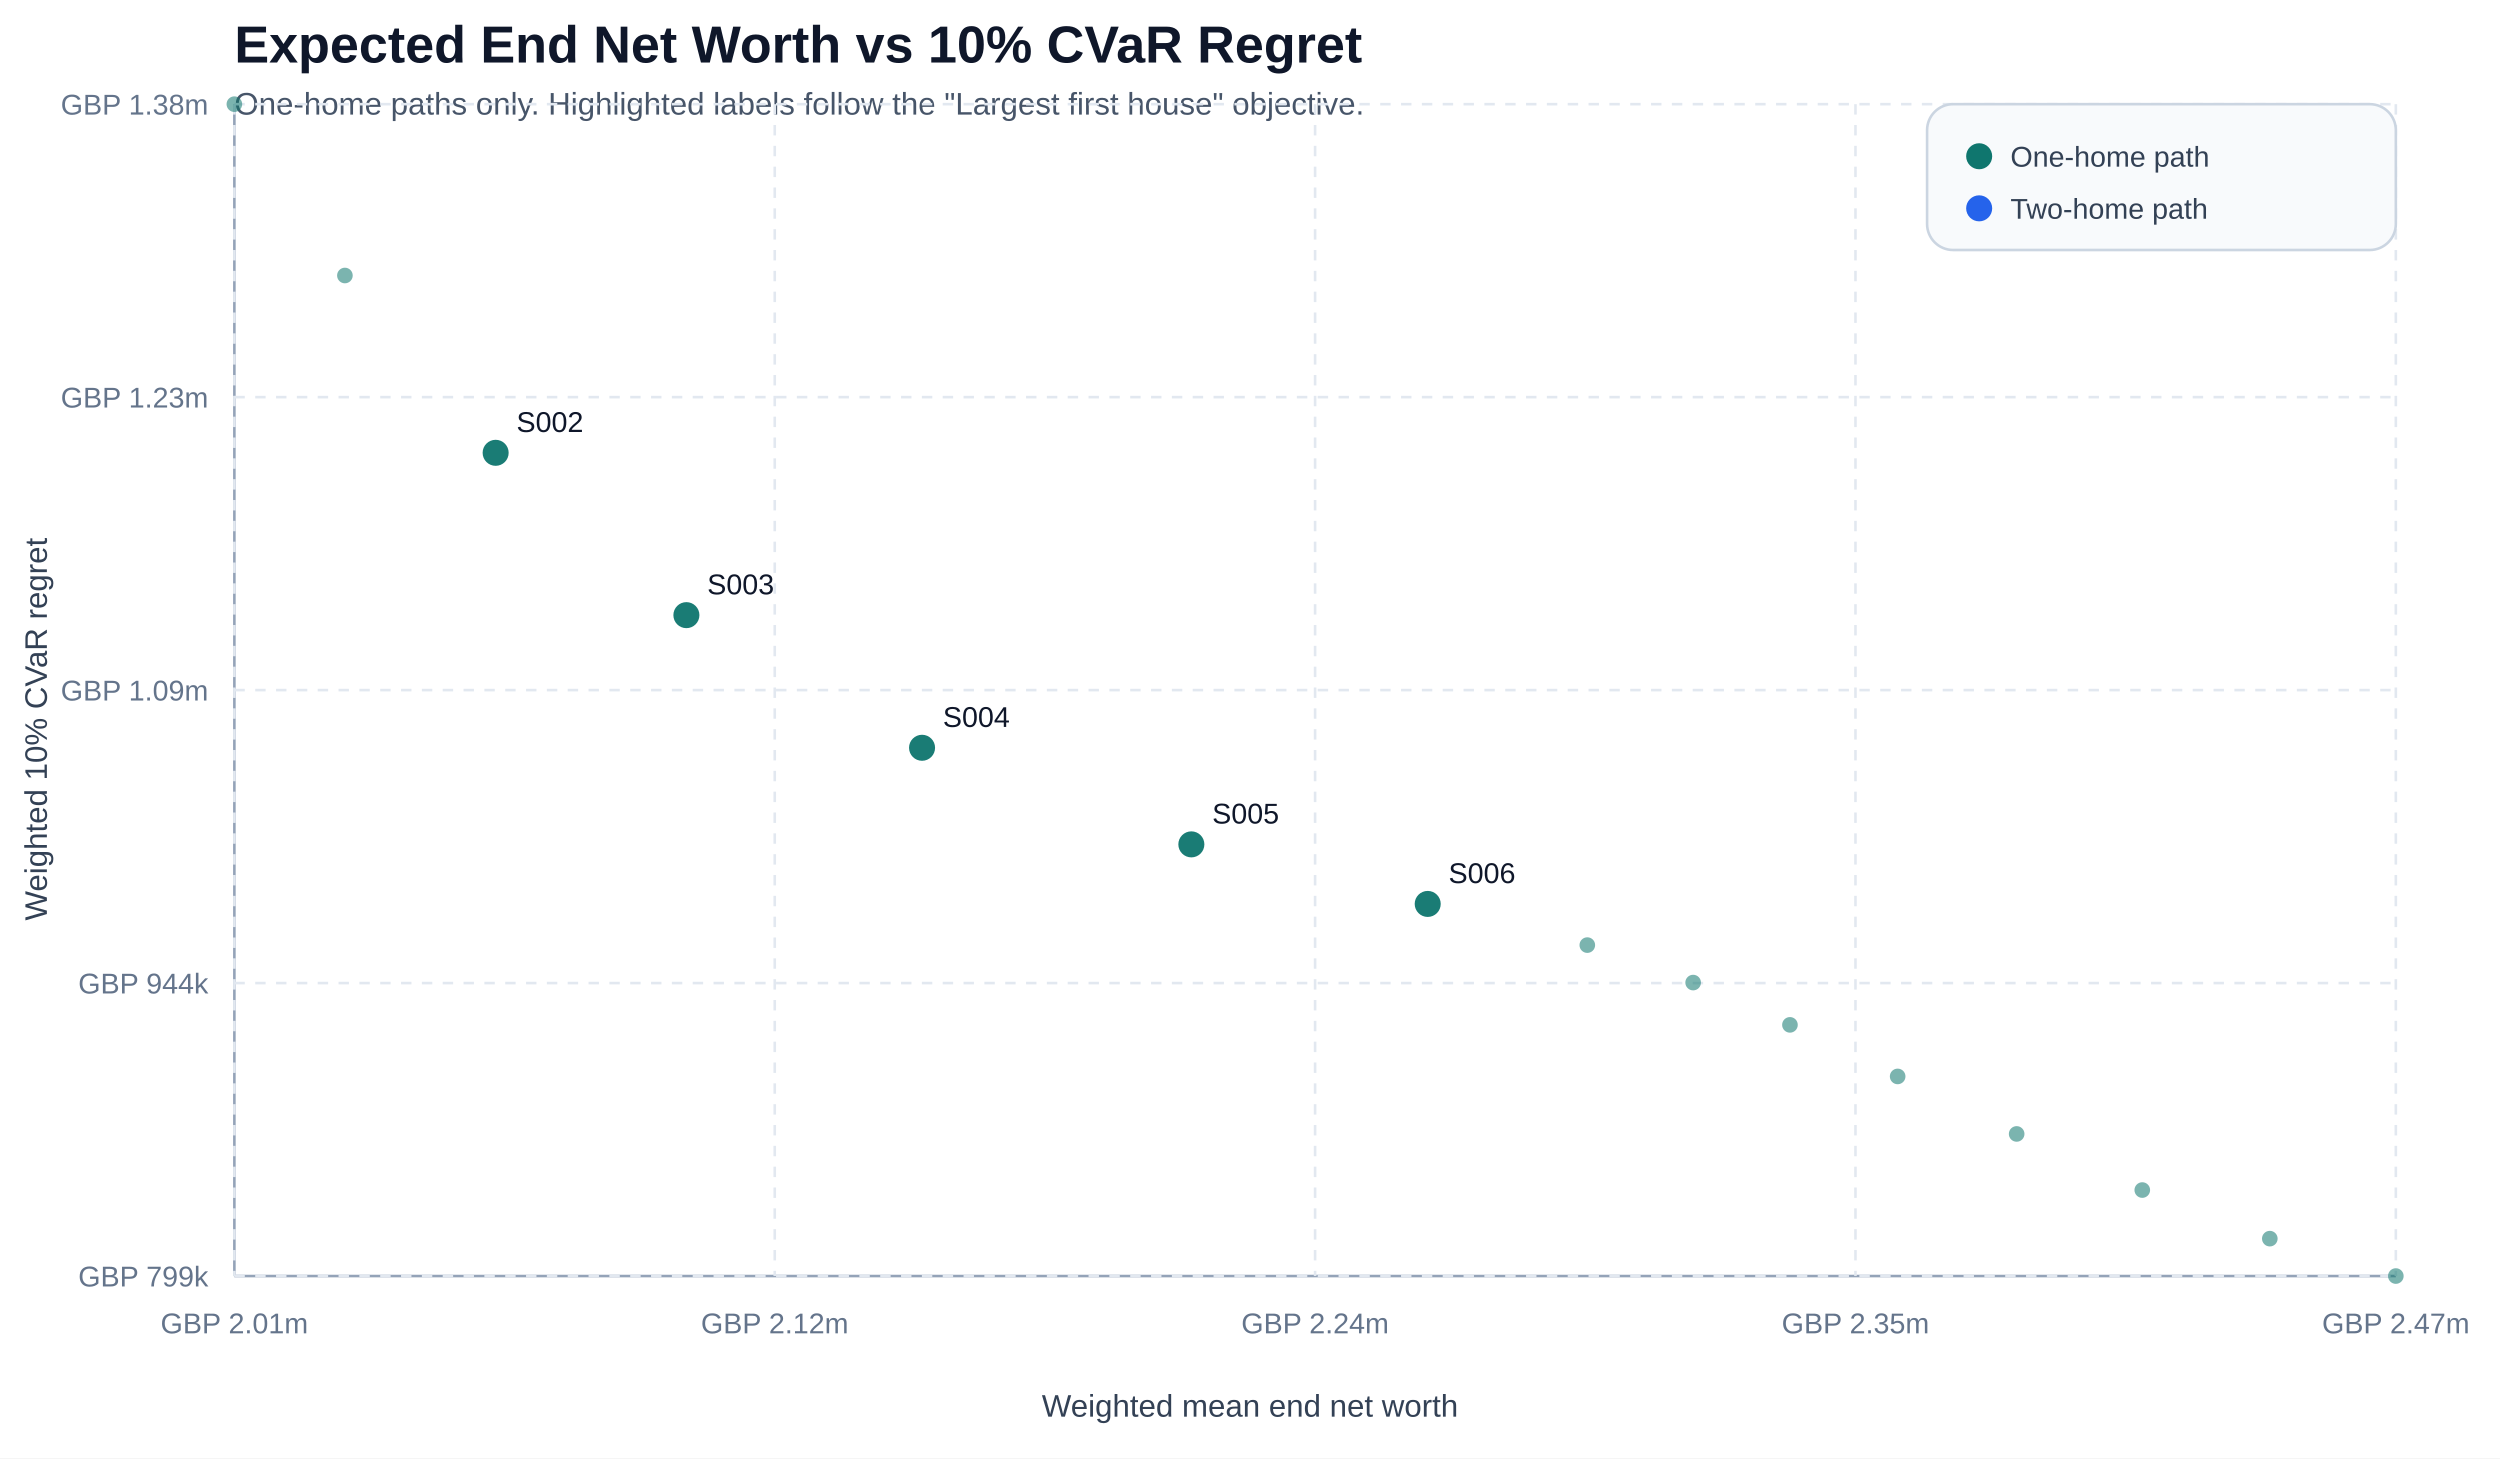
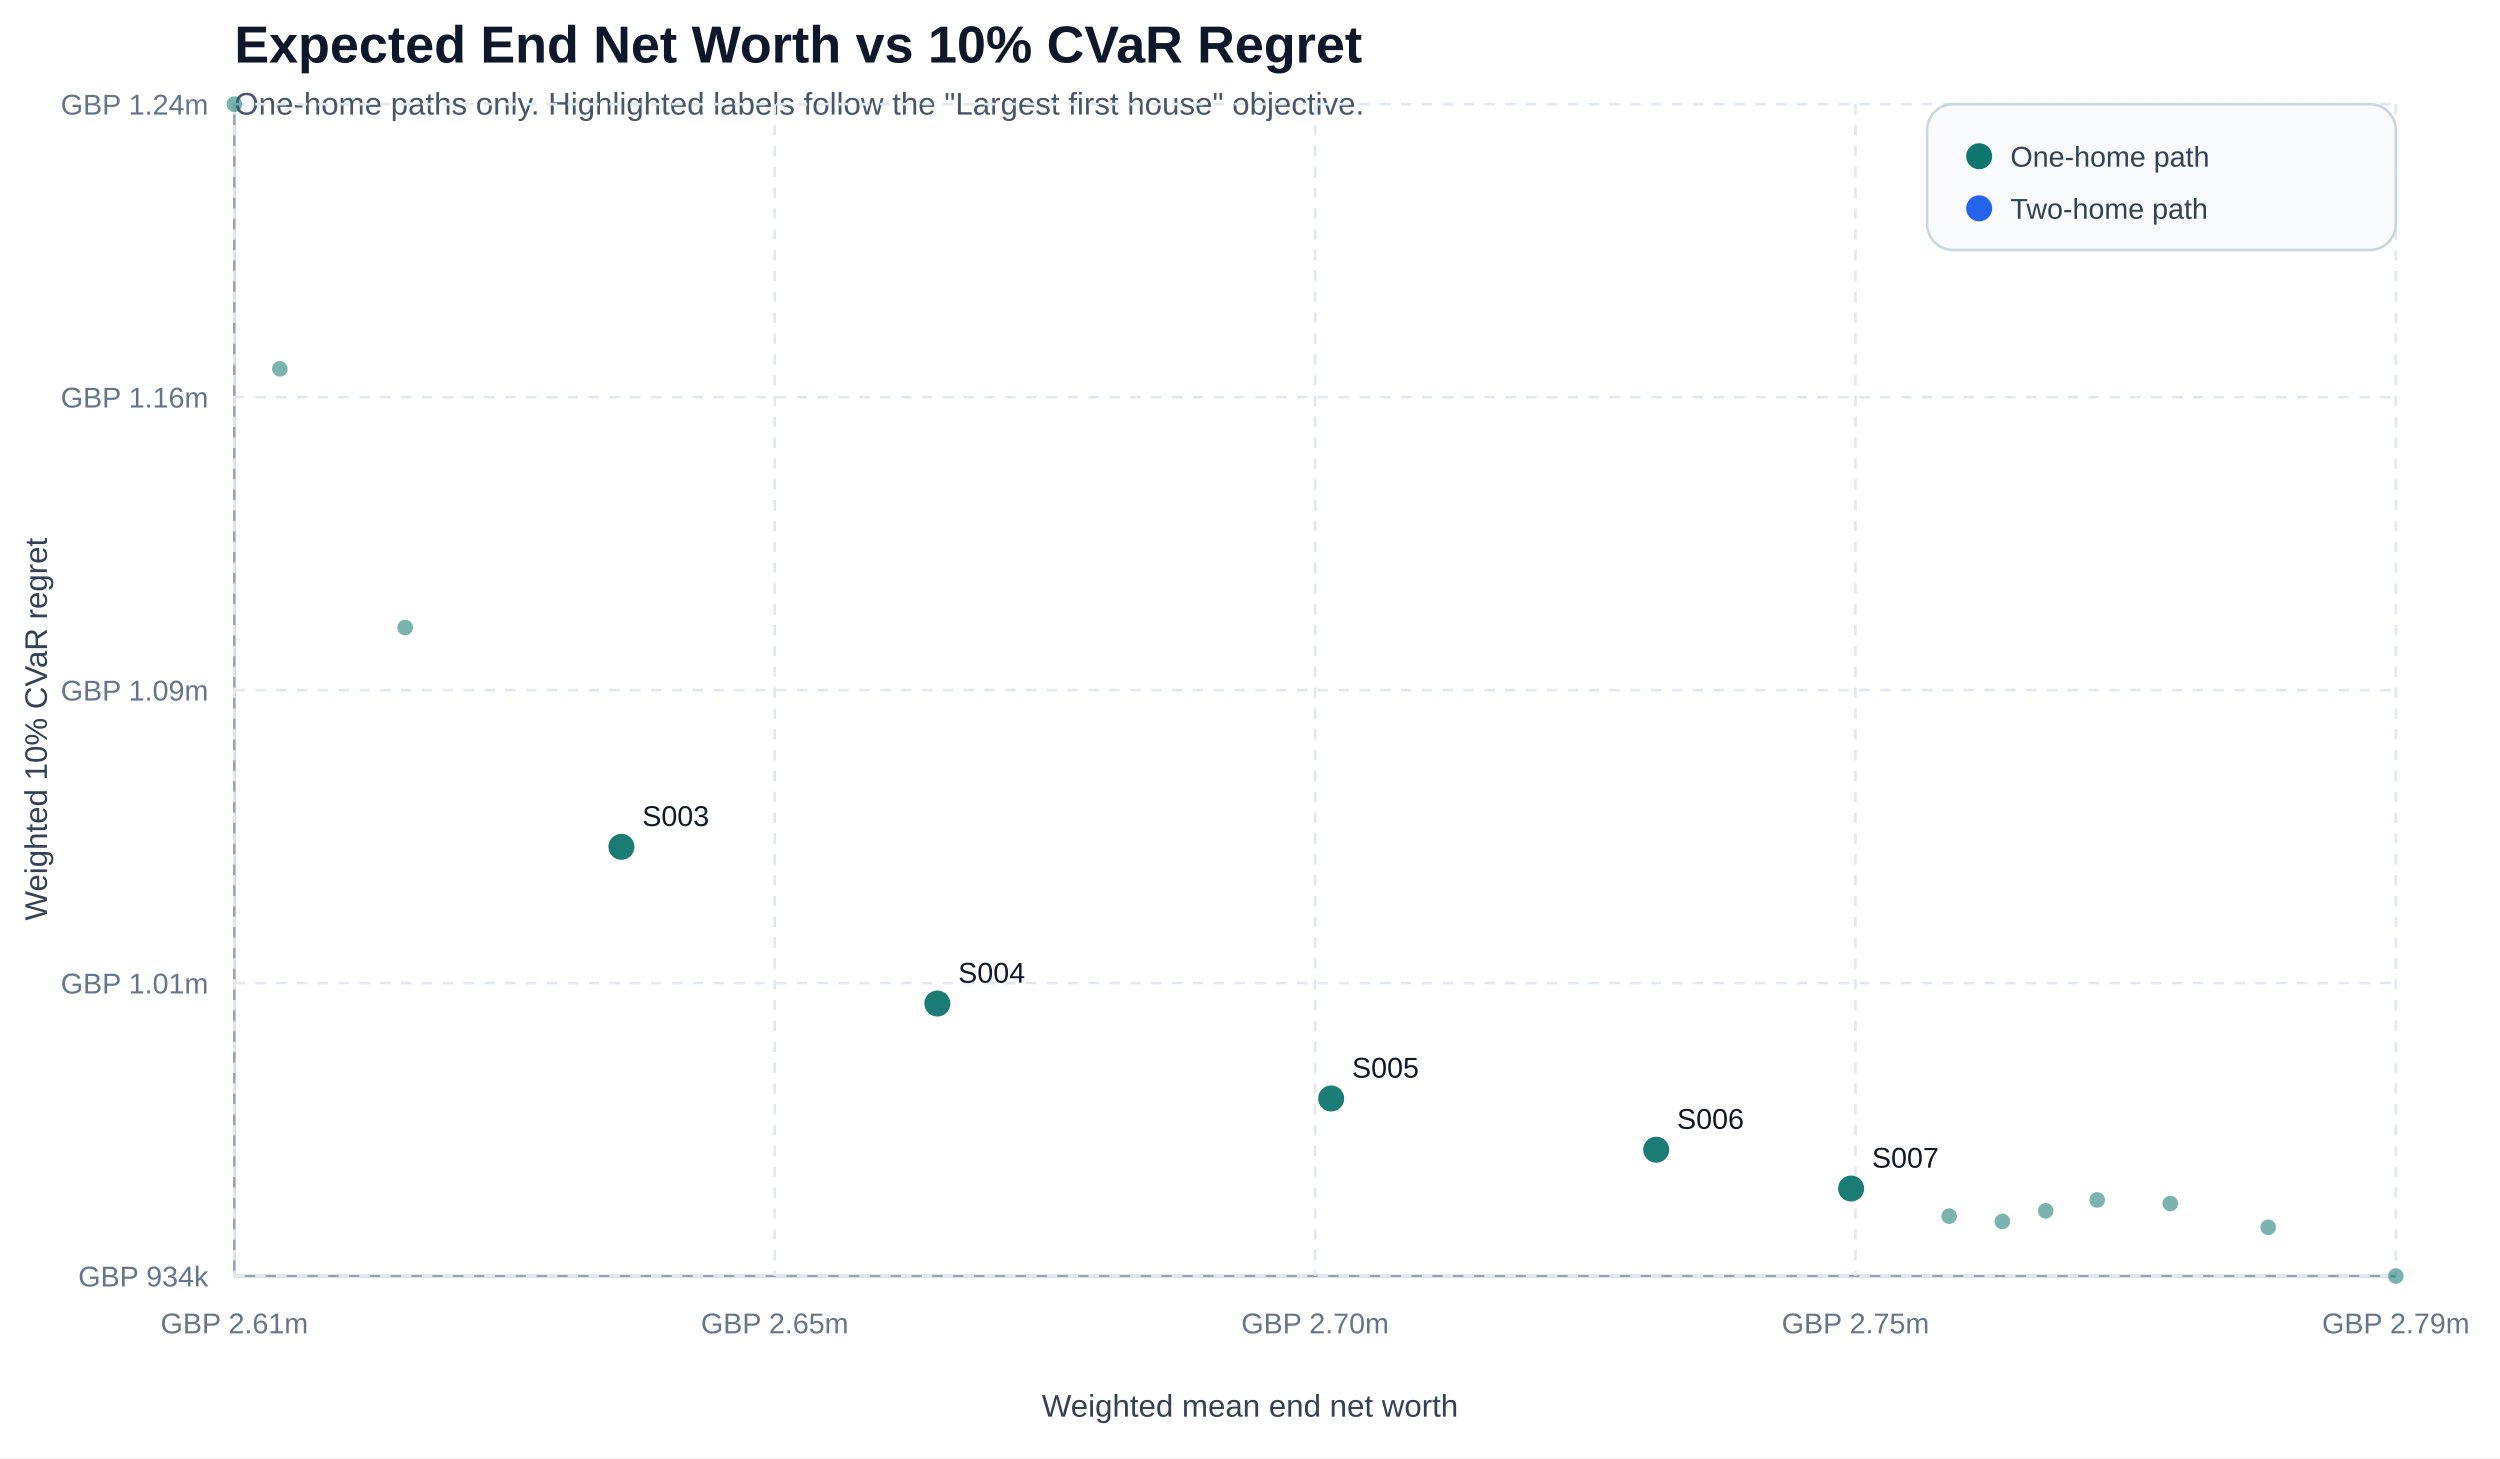
<svg xmlns="http://www.w3.org/2000/svg" width="960" height="560" viewBox="0 0 960 560">
  <rect width="960" height="560" fill="#ffffff" />
  <text x="90" y="24" font-size="20" font-family="Arial, sans-serif" font-weight="700" fill="#0f172a">Expected End Net Worth vs 10% CVaR Regret</text>
  <text x="90" y="44" font-size="12" font-family="Arial, sans-serif" fill="#475569">One-home paths only. Highlighted labels follow the "Largest first house" objective.</text>
  <line x1="90" y1="490" x2="920" y2="490" stroke="#94a3b8" />
  <line x1="90" y1="40" x2="90" y2="490" stroke="#94a3b8" />
  <line x1="90" y1="40" x2="90" y2="490" stroke="#e2e8f0" stroke-dasharray="4 4" />
  <line x1="90" y1="490" x2="920" y2="490" stroke="#e2e8f0" stroke-dasharray="4 4" />
-   <text x="90" y="512" text-anchor="middle" font-size="11" font-family="Arial, sans-serif" fill="#64748b">GBP 2.01m</text>
-   <text x="80" y="494" text-anchor="end" font-size="11" font-family="Arial, sans-serif" fill="#64748b">GBP 799k</text>
+   <text x="90" y="512" text-anchor="middle" font-size="11" font-family="Arial, sans-serif" fill="#64748b">GBP 2.61m</text>
+   <text x="80" y="494" text-anchor="end" font-size="11" font-family="Arial, sans-serif" fill="#64748b">GBP 934k</text>
  <line x1="297.5" y1="40" x2="297.5" y2="490" stroke="#e2e8f0" stroke-dasharray="4 4" />
  <line x1="90" y1="377.5" x2="920" y2="377.5" stroke="#e2e8f0" stroke-dasharray="4 4" />
-   <text x="297.5" y="512" text-anchor="middle" font-size="11" font-family="Arial, sans-serif" fill="#64748b">GBP 2.12m</text>
-   <text x="80" y="381.5" text-anchor="end" font-size="11" font-family="Arial, sans-serif" fill="#64748b">GBP 944k</text>
+   <text x="297.5" y="512" text-anchor="middle" font-size="11" font-family="Arial, sans-serif" fill="#64748b">GBP 2.65m</text>
+   <text x="80" y="381.5" text-anchor="end" font-size="11" font-family="Arial, sans-serif" fill="#64748b">GBP 1.01m</text>
  <line x1="505" y1="40" x2="505" y2="490" stroke="#e2e8f0" stroke-dasharray="4 4" />
  <line x1="90" y1="265" x2="920" y2="265" stroke="#e2e8f0" stroke-dasharray="4 4" />
-   <text x="505" y="512" text-anchor="middle" font-size="11" font-family="Arial, sans-serif" fill="#64748b">GBP 2.24m</text>
+   <text x="505" y="512" text-anchor="middle" font-size="11" font-family="Arial, sans-serif" fill="#64748b">GBP 2.70m</text>
  <text x="80" y="269" text-anchor="end" font-size="11" font-family="Arial, sans-serif" fill="#64748b">GBP 1.09m</text>
  <line x1="712.5" y1="40" x2="712.5" y2="490" stroke="#e2e8f0" stroke-dasharray="4 4" />
  <line x1="90" y1="152.5" x2="920" y2="152.5" stroke="#e2e8f0" stroke-dasharray="4 4" />
-   <text x="712.5" y="512" text-anchor="middle" font-size="11" font-family="Arial, sans-serif" fill="#64748b">GBP 2.35m</text>
-   <text x="80" y="156.5" text-anchor="end" font-size="11" font-family="Arial, sans-serif" fill="#64748b">GBP 1.23m</text>
+   <text x="712.5" y="512" text-anchor="middle" font-size="11" font-family="Arial, sans-serif" fill="#64748b">GBP 2.75m</text>
+   <text x="80" y="156.5" text-anchor="end" font-size="11" font-family="Arial, sans-serif" fill="#64748b">GBP 1.16m</text>
  <line x1="920" y1="40" x2="920" y2="490" stroke="#e2e8f0" stroke-dasharray="4 4" />
  <line x1="90" y1="40" x2="920" y2="40" stroke="#e2e8f0" stroke-dasharray="4 4" />
-   <text x="920" y="512" text-anchor="middle" font-size="11" font-family="Arial, sans-serif" fill="#64748b">GBP 2.47m</text>
-   <text x="80" y="44" text-anchor="end" font-size="11" font-family="Arial, sans-serif" fill="#64748b">GBP 1.38m</text>
+   <text x="920" y="512" text-anchor="middle" font-size="11" font-family="Arial, sans-serif" fill="#64748b">GBP 2.79m</text>
+   <text x="80" y="44" text-anchor="end" font-size="11" font-family="Arial, sans-serif" fill="#64748b">GBP 1.24m</text>
  <polyline points="920,490" fill="none" stroke="#0f766e" stroke-width="2.5" />
-   <circle cx="354.068" cy="287.147" r="5" fill="#0f766e" opacity="0.95" />
-   <text x="362.068" y="279.147" font-size="11" font-family="Arial, sans-serif" fill="#0f172a">S004</text>
-   <circle cx="457.48" cy="324.239" r="5" fill="#0f766e" opacity="0.95" />
-   <text x="465.48" y="316.239" font-size="11" font-family="Arial, sans-serif" fill="#0f172a">S005</text>
-   <circle cx="263.576" cy="236.216" r="5" fill="#0f766e" opacity="0.95" />
-   <text x="271.576" y="228.216" font-size="11" font-family="Arial, sans-serif" fill="#0f172a">S003</text>
-   <circle cx="548.241" cy="347.108" r="5" fill="#0f766e" opacity="0.95" />
-   <text x="556.241" y="339.108" font-size="11" font-family="Arial, sans-serif" fill="#0f172a">S006</text>
-   <circle cx="190.327" cy="173.881" r="5" fill="#0f766e" opacity="0.95" />
-   <text x="198.327" y="165.881" font-size="11" font-family="Arial, sans-serif" fill="#0f172a">S002</text>
-   <circle cx="609.526" cy="362.92" r="3" fill="#0f766e" opacity="0.55" />
-   <circle cx="650.169" cy="377.31" r="3" fill="#0f766e" opacity="0.55" />
-   <circle cx="132.444" cy="105.794" r="3" fill="#0f766e" opacity="0.55" />
+   <circle cx="511.175" cy="421.819" r="5" fill="#0f766e" opacity="0.95" />
+   <text x="519.175" y="413.819" font-size="11" font-family="Arial, sans-serif" fill="#0f172a">S005</text>
+   <circle cx="635.981" cy="441.484" r="5" fill="#0f766e" opacity="0.95" />
+   <text x="643.981" y="433.484" font-size="11" font-family="Arial, sans-serif" fill="#0f172a">S006</text>
+   <circle cx="359.944" cy="385.354" r="5" fill="#0f766e" opacity="0.95" />
+   <text x="367.944" y="377.354" font-size="11" font-family="Arial, sans-serif" fill="#0f172a">S004</text>
+   <circle cx="238.624" cy="325.188" r="5" fill="#0f766e" opacity="0.95" />
+   <text x="246.624" y="317.188" font-size="11" font-family="Arial, sans-serif" fill="#0f172a">S003</text>
+   <circle cx="710.829" cy="456.392" r="5" fill="#0f766e" opacity="0.95" />
+   <text x="718.829" y="448.392" font-size="11" font-family="Arial, sans-serif" fill="#0f172a">S007</text>
+   <circle cx="155.58" cy="240.967" r="3" fill="#0f766e" opacity="0.55" />
+   <circle cx="107.472" cy="141.635" r="3" fill="#0f766e" opacity="0.55" />
+   <circle cx="748.483" cy="466.997" r="3" fill="#0f766e" opacity="0.55" />
+   <circle cx="768.883" cy="469.034" r="3" fill="#0f766e" opacity="0.55" />
+   <circle cx="90" cy="40" r="3" fill="#0f766e" opacity="0.55" />
  <circle cx="920" cy="490" r="3" fill="#0f766e" opacity="0.55" />
-   <circle cx="871.607" cy="475.64" r="3" fill="#0f766e" opacity="0.55" />
-   <circle cx="822.636" cy="456.979" r="3" fill="#0f766e" opacity="0.55" />
-   <circle cx="774.394" cy="435.431" r="3" fill="#0f766e" opacity="0.55" />
-   <circle cx="728.7" cy="413.349" r="3" fill="#0f766e" opacity="0.55" />
-   <circle cx="687.34" cy="393.548" r="3" fill="#0f766e" opacity="0.55" />
-   <circle cx="90" cy="40" r="3" fill="#0f766e" opacity="0.55" />
+   <circle cx="870.976" cy="471.28" r="3" fill="#0f766e" opacity="0.55" />
+   <circle cx="785.563" cy="464.962" r="3" fill="#0f766e" opacity="0.55" />
+   <circle cx="833.387" cy="462.159" r="3" fill="#0f766e" opacity="0.55" />
+   <circle cx="805.344" cy="460.778" r="3" fill="#0f766e" opacity="0.55" />
  <text x="480" y="544" text-anchor="middle" font-size="12" font-family="Arial, sans-serif" fill="#334155">Weighted mean end net worth</text>
  <text x="18" y="280" transform="rotate(-90 18 280)" text-anchor="middle" font-size="12" font-family="Arial, sans-serif" fill="#334155">Weighted 10% CVaR regret</text>
  <rect x="740" y="40" width="180" height="56" rx="10" fill="#f8fafc" stroke="#cbd5e1" />
  <circle cx="760" cy="60" r="5" fill="#0f766e" />
  <text x="772" y="64" font-size="11" font-family="Arial, sans-serif" fill="#334155">One-home path</text>
  <circle cx="760" cy="80" r="5" fill="#2563eb" />
  <text x="772" y="84" font-size="11" font-family="Arial, sans-serif" fill="#334155">Two-home path</text>
</svg>
